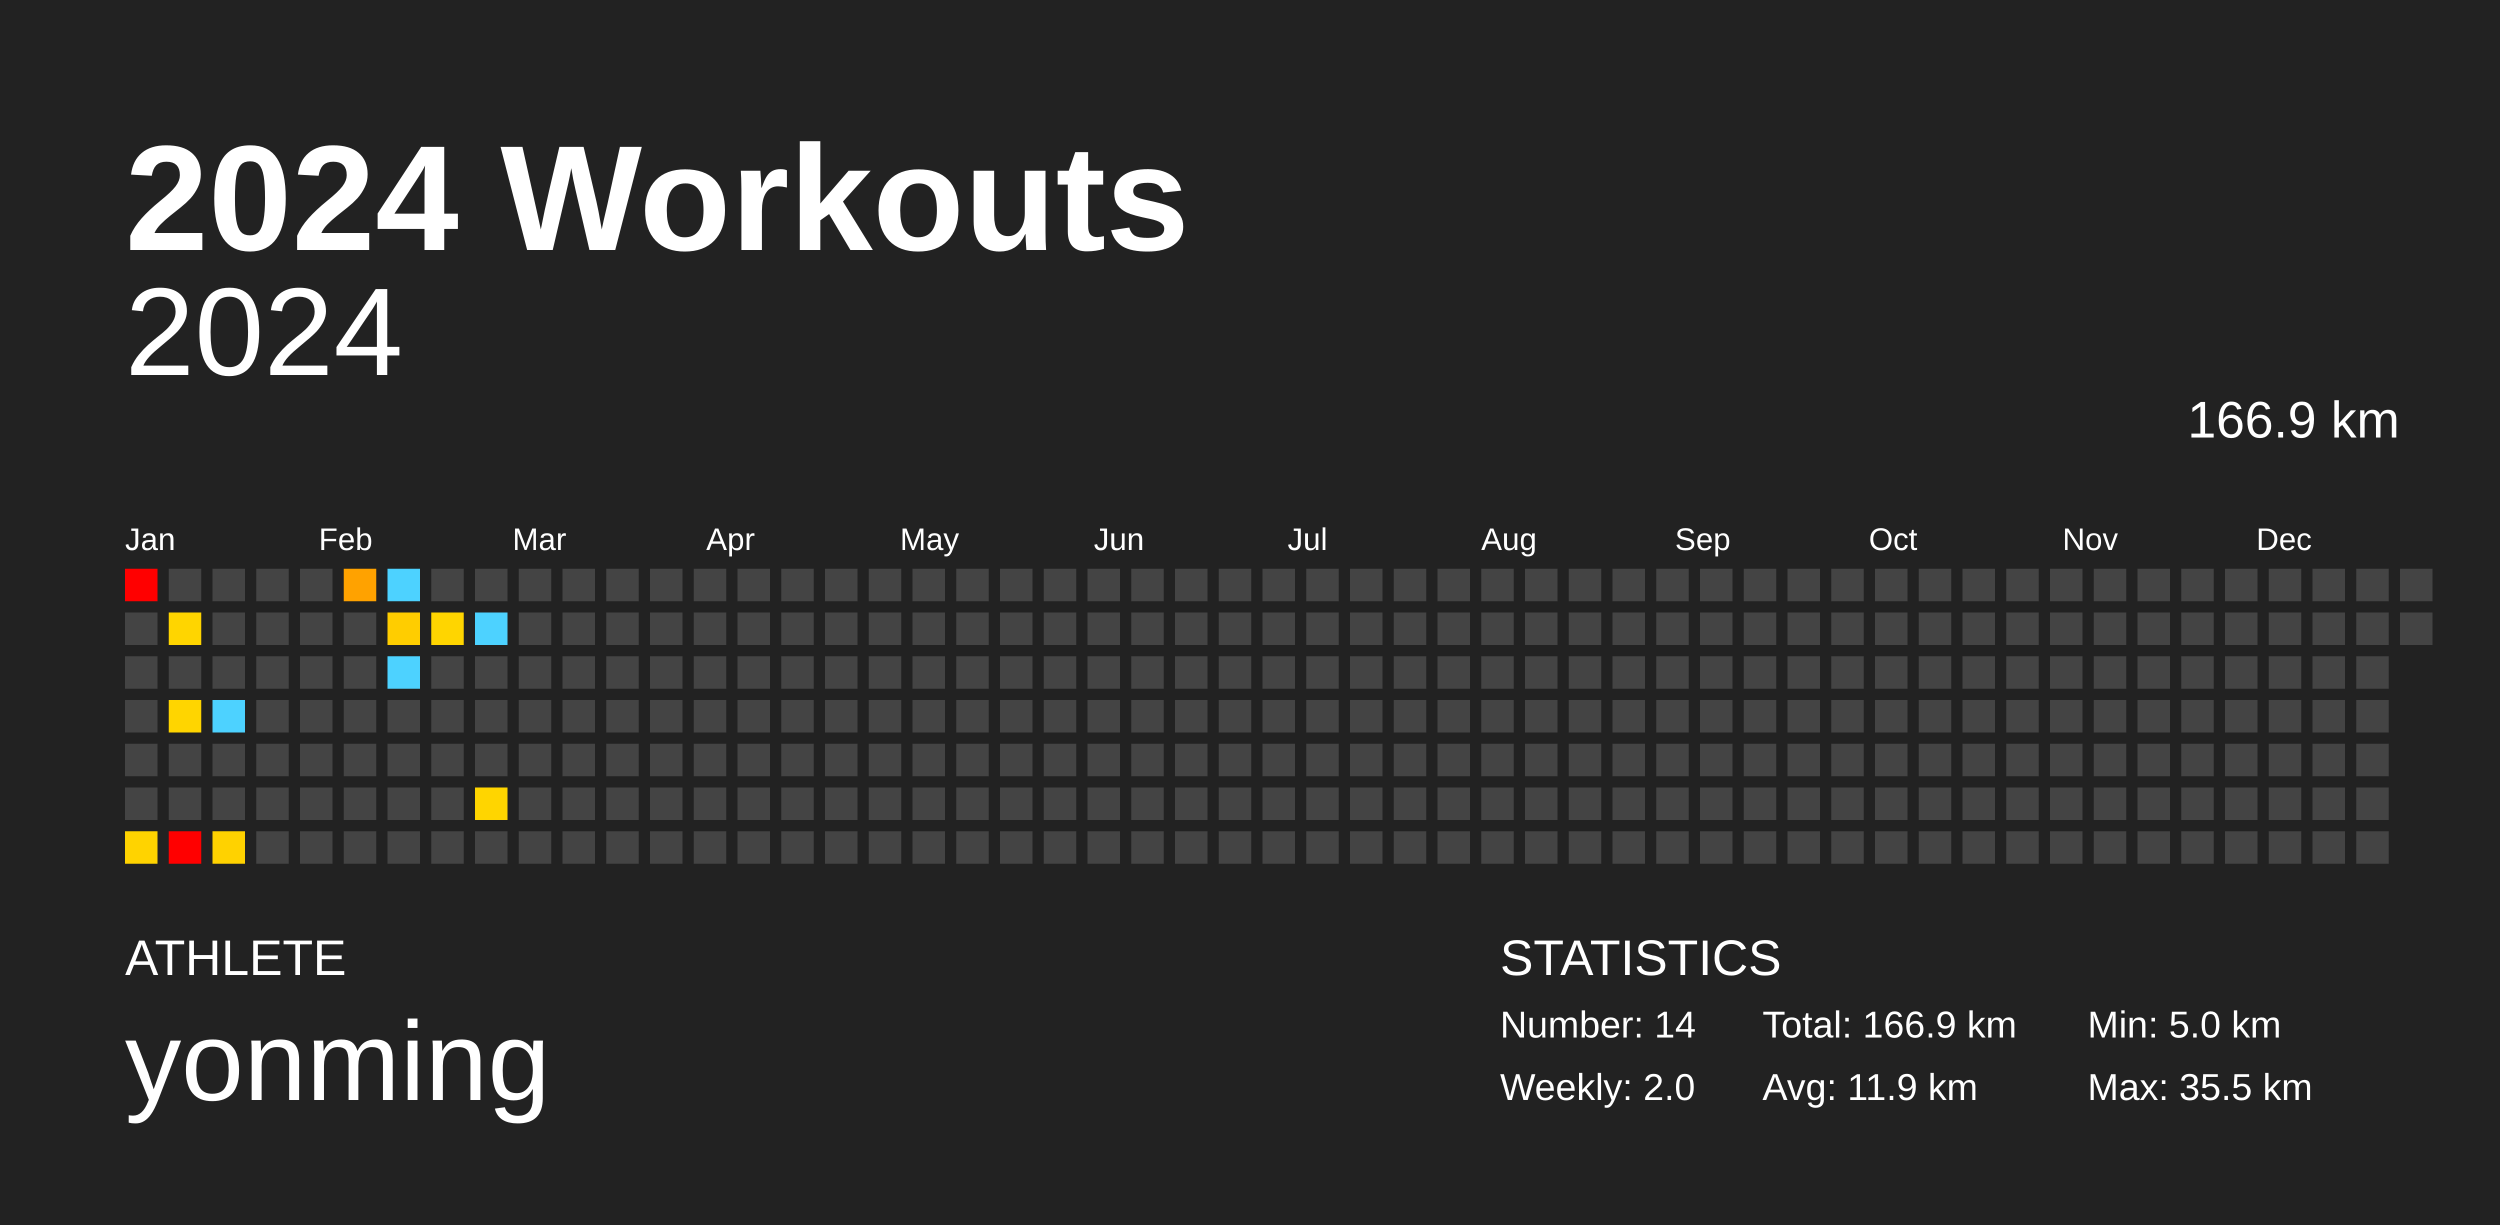
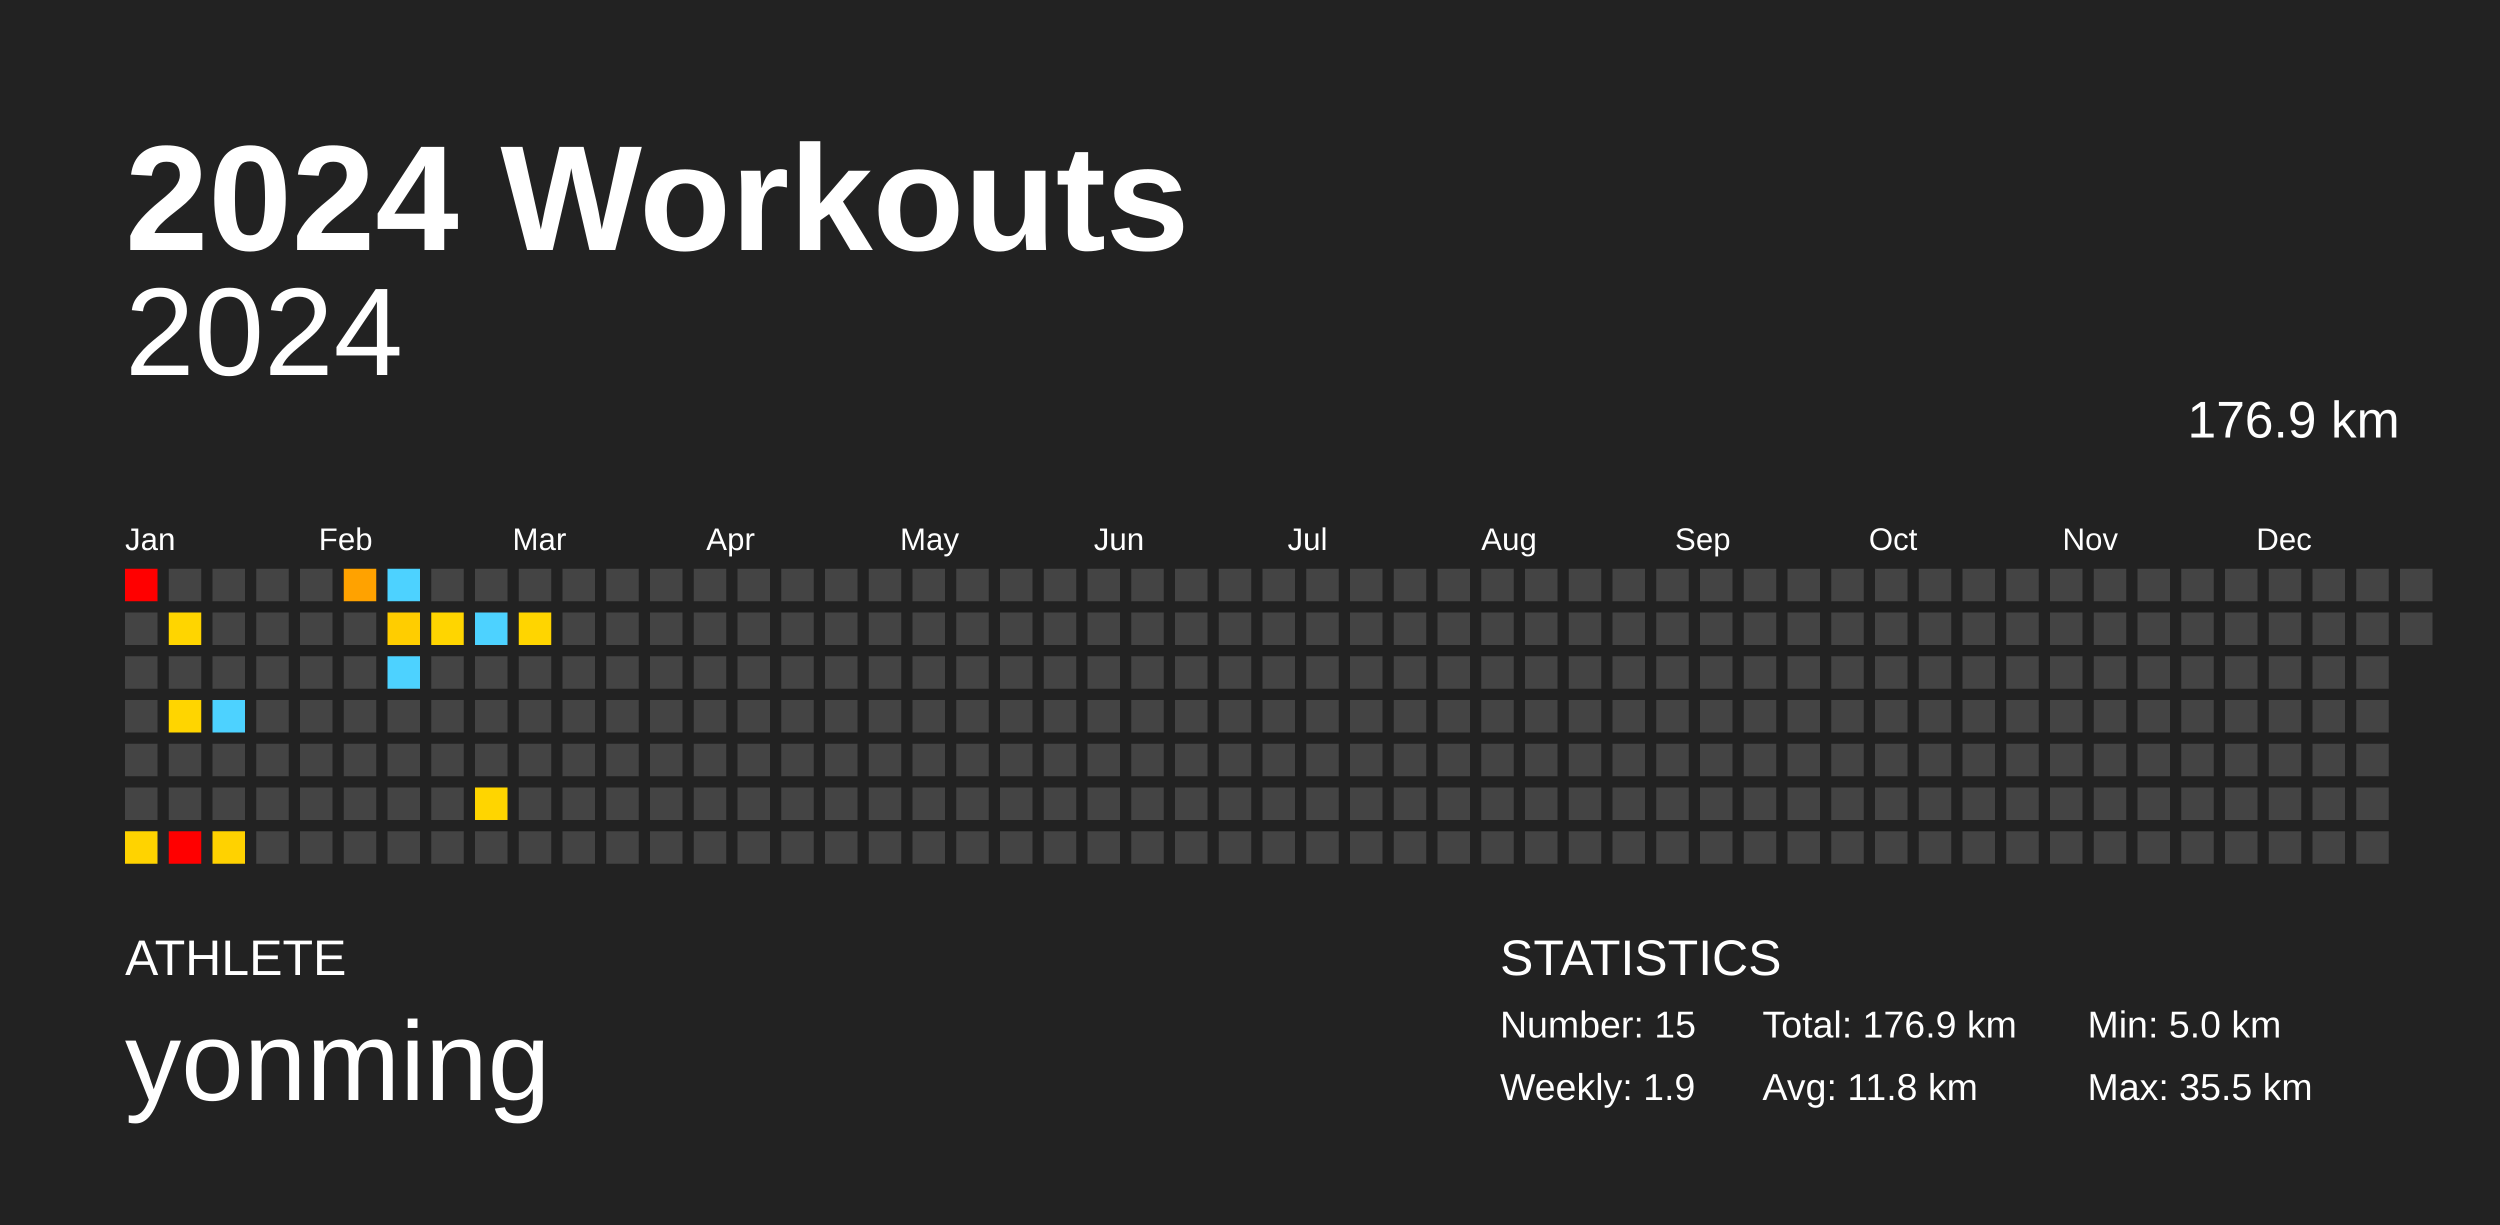
<svg xmlns="http://www.w3.org/2000/svg" baseProfile="full" height="98mm" version="1.1" viewBox="0,0,200,98" width="200mm">
  <defs />
  <rect fill="#222222" height="98" width="200" x="0" y="0" />
  <text fill="#FFFFFF" style="font-size:12px; font-family:Arial; font-weight:bold;" x="10" y="20">2024 Workouts</text>
  <text fill="#FFFFFF" style="font-size:4px; font-family:Arial" x="10" y="78">ATHLETE</text>
  <text fill="#FFFFFF" style="font-size:9px; font-family:Arial" x="10" y="88">yonming</text>
  <text fill="#FFFFFF" style="font-size:4px; font-family:Arial" x="120" y="78">STATISTICS</text>
-   <text fill="#FFFFFF" style="font-size:3px; font-family:Arial" x="120" y="83">Number: 14</text>
-   <text fill="#FFFFFF" style="font-size:3px; font-family:Arial" x="120" y="88">Weekly: 2.0</text>
-   <text fill="#FFFFFF" style="font-size:3px; font-family:Arial" x="141" y="83">Total: 166.9 km</text>
-   <text fill="#FFFFFF" style="font-size:3px; font-family:Arial" x="141" y="88">Avg: 11.9 km</text>
+   <text fill="#FFFFFF" style="font-size:3px; font-family:Arial" x="120" y="83">Number: 15</text>
+   <text fill="#FFFFFF" style="font-size:3px; font-family:Arial" x="120" y="88">Weekly: 1.9</text>
+   <text fill="#FFFFFF" style="font-size:3px; font-family:Arial" x="141" y="83">Total: 176.9 km</text>
+   <text fill="#FFFFFF" style="font-size:3px; font-family:Arial" x="141" y="88">Avg: 11.8 km</text>
  <text fill="#FFFFFF" style="font-size:3px; font-family:Arial" x="167" y="83">Min: 5.0 km</text>
  <text fill="#FFFFFF" style="font-size:3px; font-family:Arial" x="167" y="88">Max: 35.5 km</text>
  <text alignment-baseline="hanging" fill="#FFFFFF" style="font-size:10.0px; font-family:Arial;" x="10" y="30">2024</text>
-   <text alignment-baseline="hanging" fill="#FFFFFF" style="font-size:4.125px; font-family:Arial;" x="175" y="35">166.9 km</text>
+   <text alignment-baseline="hanging" fill="#FFFFFF" style="font-size:4.125px; font-family:Arial;" x="175" y="35">176.9 km</text>
  <text fill="#FFFFFF" style="font-size:2.5px; font-family:Arial" x="10.0" y="44">Jan</text>
  <text fill="#FFFFFF" style="font-size:2.5px; font-family:Arial" x="25.5" y="44">Feb</text>
  <text fill="#FFFFFF" style="font-size:2.5px; font-family:Arial" x="41.0" y="44">Mar</text>
  <text fill="#FFFFFF" style="font-size:2.5px; font-family:Arial" x="56.5" y="44">Apr</text>
  <text fill="#FFFFFF" style="font-size:2.5px; font-family:Arial" x="72.0" y="44">May</text>
  <text fill="#FFFFFF" style="font-size:2.5px; font-family:Arial" x="87.5" y="44">Jun</text>
  <text fill="#FFFFFF" style="font-size:2.5px; font-family:Arial" x="103.0" y="44">Jul</text>
  <text fill="#FFFFFF" style="font-size:2.5px; font-family:Arial" x="118.5" y="44">Aug</text>
  <text fill="#FFFFFF" style="font-size:2.5px; font-family:Arial" x="134.0" y="44">Sep</text>
  <text fill="#FFFFFF" style="font-size:2.5px; font-family:Arial" x="149.5" y="44">Oct</text>
  <text fill="#FFFFFF" style="font-size:2.5px; font-family:Arial" x="165.0" y="44">Nov</text>
  <text fill="#FFFFFF" style="font-size:2.5px; font-family:Arial" x="180.5" y="44">Dec</text>
  <rect fill="red" height="2.6" width="2.6" x="10.0" y="45.5" />
  <rect fill="#444444" height="2.6" width="2.6" x="10.0" y="49.0" />
  <rect fill="#444444" height="2.6" width="2.6" x="10.0" y="52.5" />
  <rect fill="#444444" height="2.6" width="2.6" x="10.0" y="56.0" />
  <rect fill="#444444" height="2.6" width="2.6" x="10.0" y="59.5" />
  <rect fill="#444444" height="2.6" width="2.6" x="10.0" y="63.0" />
  <rect fill="#ffd300" height="2.6" width="2.6" x="10.0" y="66.5" />
  <rect fill="#444444" height="2.6" width="2.6" x="13.5" y="45.5" />
  <rect fill="#ffd500" height="2.6" width="2.6" x="13.5" y="49.0" />
  <rect fill="#444444" height="2.6" width="2.6" x="13.5" y="52.5" />
  <rect fill="#ffd500" height="2.6" width="2.6" x="13.5" y="56.0" />
  <rect fill="#444444" height="2.6" width="2.6" x="13.5" y="59.5" />
  <rect fill="#444444" height="2.6" width="2.6" x="13.5" y="63.0" />
  <rect fill="red" height="2.6" width="2.6" x="13.5" y="66.5" />
  <rect fill="#444444" height="2.6" width="2.6" x="17.0" y="45.5" />
  <rect fill="#444444" height="2.6" width="2.6" x="17.0" y="49.0" />
  <rect fill="#444444" height="2.6" width="2.6" x="17.0" y="52.5" />
  <rect fill="#4dd2ff" height="2.6" width="2.6" x="17.0" y="56.0" />
  <rect fill="#444444" height="2.6" width="2.6" x="17.0" y="59.5" />
  <rect fill="#444444" height="2.6" width="2.6" x="17.0" y="63.0" />
  <rect fill="#ffd200" height="2.6" width="2.6" x="17.0" y="66.5" />
  <rect fill="#444444" height="2.6" width="2.6" x="20.5" y="45.5" />
  <rect fill="#444444" height="2.6" width="2.6" x="20.5" y="49.0" />
  <rect fill="#444444" height="2.6" width="2.6" x="20.5" y="52.5" />
  <rect fill="#444444" height="2.6" width="2.6" x="20.5" y="56.0" />
  <rect fill="#444444" height="2.6" width="2.6" x="20.5" y="59.5" />
  <rect fill="#444444" height="2.6" width="2.6" x="20.5" y="63.0" />
  <rect fill="#444444" height="2.6" width="2.6" x="20.5" y="66.5" />
  <rect fill="#444444" height="2.6" width="2.6" x="24.0" y="45.5" />
  <rect fill="#444444" height="2.6" width="2.6" x="24.0" y="49.0" />
  <rect fill="#444444" height="2.6" width="2.6" x="24.0" y="52.5" />
  <rect fill="#444444" height="2.6" width="2.6" x="24.0" y="56.0" />
  <rect fill="#444444" height="2.6" width="2.6" x="24.0" y="59.5" />
  <rect fill="#444444" height="2.6" width="2.6" x="24.0" y="63.0" />
  <rect fill="#444444" height="2.6" width="2.6" x="24.0" y="66.5" />
  <rect fill="#ffa200" height="2.6" width="2.6" x="27.5" y="45.5" />
  <rect fill="#444444" height="2.6" width="2.6" x="27.5" y="49.0" />
  <rect fill="#444444" height="2.6" width="2.6" x="27.5" y="52.5" />
  <rect fill="#444444" height="2.6" width="2.6" x="27.5" y="56.0" />
  <rect fill="#444444" height="2.6" width="2.6" x="27.5" y="59.5" />
  <rect fill="#444444" height="2.6" width="2.6" x="27.5" y="63.0" />
  <rect fill="#444444" height="2.6" width="2.6" x="27.5" y="66.5" />
  <rect fill="#4dd2ff" height="2.6" width="2.6" x="31.0" y="45.5" />
  <rect fill="#ffcd00" height="2.6" width="2.6" x="31.0" y="49.0" />
  <rect fill="#4dd2ff" height="2.6" width="2.6" x="31.0" y="52.5" />
  <rect fill="#444444" height="2.6" width="2.6" x="31.0" y="56.0" />
  <rect fill="#444444" height="2.6" width="2.6" x="31.0" y="59.5" />
  <rect fill="#444444" height="2.6" width="2.6" x="31.0" y="63.0" />
  <rect fill="#444444" height="2.6" width="2.6" x="31.0" y="66.5" />
  <rect fill="#444444" height="2.6" width="2.6" x="34.5" y="45.5" />
  <rect fill="#ffd500" height="2.6" width="2.6" x="34.5" y="49.0" />
  <rect fill="#444444" height="2.6" width="2.6" x="34.5" y="52.5" />
  <rect fill="#444444" height="2.6" width="2.6" x="34.5" y="56.0" />
  <rect fill="#444444" height="2.6" width="2.6" x="34.5" y="59.5" />
  <rect fill="#444444" height="2.6" width="2.6" x="34.5" y="63.0" />
  <rect fill="#444444" height="2.6" width="2.6" x="34.5" y="66.5" />
  <rect fill="#444444" height="2.6" width="2.6" x="38.0" y="45.5" />
  <rect fill="#4dd2ff" height="2.6" width="2.6" x="38.0" y="49.0" />
  <rect fill="#444444" height="2.6" width="2.6" x="38.0" y="52.5" />
  <rect fill="#444444" height="2.6" width="2.6" x="38.0" y="56.0" />
  <rect fill="#444444" height="2.6" width="2.6" x="38.0" y="59.5" />
  <rect fill="#ffd500" height="2.6" width="2.6" x="38.0" y="63.0" />
  <rect fill="#444444" height="2.6" width="2.6" x="38.0" y="66.5" />
  <rect fill="#444444" height="2.6" width="2.6" x="41.5" y="45.5" />
-   <rect fill="#444444" height="2.6" width="2.6" x="41.5" y="49.0" />
+   <rect fill="#ffd500" height="2.6" width="2.6" x="41.5" y="49.0" />
  <rect fill="#444444" height="2.6" width="2.6" x="41.5" y="52.5" />
  <rect fill="#444444" height="2.6" width="2.6" x="41.5" y="56.0" />
  <rect fill="#444444" height="2.6" width="2.6" x="41.5" y="59.5" />
  <rect fill="#444444" height="2.6" width="2.6" x="41.5" y="63.0" />
  <rect fill="#444444" height="2.6" width="2.6" x="41.5" y="66.5" />
  <rect fill="#444444" height="2.6" width="2.6" x="45.0" y="45.5" />
  <rect fill="#444444" height="2.6" width="2.6" x="45.0" y="49.0" />
  <rect fill="#444444" height="2.6" width="2.6" x="45.0" y="52.5" />
  <rect fill="#444444" height="2.6" width="2.6" x="45.0" y="56.0" />
  <rect fill="#444444" height="2.6" width="2.6" x="45.0" y="59.5" />
  <rect fill="#444444" height="2.6" width="2.6" x="45.0" y="63.0" />
  <rect fill="#444444" height="2.6" width="2.6" x="45.0" y="66.5" />
  <rect fill="#444444" height="2.6" width="2.6" x="48.5" y="45.5" />
  <rect fill="#444444" height="2.6" width="2.6" x="48.5" y="49.0" />
  <rect fill="#444444" height="2.6" width="2.6" x="48.5" y="52.5" />
  <rect fill="#444444" height="2.6" width="2.6" x="48.5" y="56.0" />
  <rect fill="#444444" height="2.6" width="2.6" x="48.5" y="59.5" />
  <rect fill="#444444" height="2.6" width="2.6" x="48.5" y="63.0" />
  <rect fill="#444444" height="2.6" width="2.6" x="48.5" y="66.5" />
  <rect fill="#444444" height="2.6" width="2.6" x="52.0" y="45.5" />
  <rect fill="#444444" height="2.6" width="2.6" x="52.0" y="49.0" />
  <rect fill="#444444" height="2.6" width="2.6" x="52.0" y="52.5" />
  <rect fill="#444444" height="2.6" width="2.6" x="52.0" y="56.0" />
  <rect fill="#444444" height="2.6" width="2.6" x="52.0" y="59.5" />
  <rect fill="#444444" height="2.6" width="2.6" x="52.0" y="63.0" />
  <rect fill="#444444" height="2.6" width="2.6" x="52.0" y="66.5" />
  <rect fill="#444444" height="2.6" width="2.6" x="55.5" y="45.5" />
  <rect fill="#444444" height="2.6" width="2.6" x="55.5" y="49.0" />
  <rect fill="#444444" height="2.6" width="2.6" x="55.5" y="52.5" />
  <rect fill="#444444" height="2.6" width="2.6" x="55.5" y="56.0" />
  <rect fill="#444444" height="2.6" width="2.6" x="55.5" y="59.5" />
  <rect fill="#444444" height="2.6" width="2.6" x="55.5" y="63.0" />
  <rect fill="#444444" height="2.6" width="2.6" x="55.5" y="66.5" />
  <rect fill="#444444" height="2.6" width="2.6" x="59.0" y="45.5" />
  <rect fill="#444444" height="2.6" width="2.6" x="59.0" y="49.0" />
  <rect fill="#444444" height="2.6" width="2.6" x="59.0" y="52.5" />
  <rect fill="#444444" height="2.6" width="2.6" x="59.0" y="56.0" />
  <rect fill="#444444" height="2.6" width="2.6" x="59.0" y="59.5" />
  <rect fill="#444444" height="2.6" width="2.6" x="59.0" y="63.0" />
  <rect fill="#444444" height="2.6" width="2.6" x="59.0" y="66.5" />
  <rect fill="#444444" height="2.6" width="2.6" x="62.5" y="45.5" />
  <rect fill="#444444" height="2.6" width="2.6" x="62.5" y="49.0" />
  <rect fill="#444444" height="2.6" width="2.6" x="62.5" y="52.5" />
  <rect fill="#444444" height="2.6" width="2.6" x="62.5" y="56.0" />
  <rect fill="#444444" height="2.6" width="2.6" x="62.5" y="59.5" />
  <rect fill="#444444" height="2.6" width="2.6" x="62.5" y="63.0" />
  <rect fill="#444444" height="2.6" width="2.6" x="62.5" y="66.5" />
  <rect fill="#444444" height="2.6" width="2.6" x="66.0" y="45.5" />
  <rect fill="#444444" height="2.6" width="2.6" x="66.0" y="49.0" />
  <rect fill="#444444" height="2.6" width="2.6" x="66.0" y="52.5" />
  <rect fill="#444444" height="2.6" width="2.6" x="66.0" y="56.0" />
  <rect fill="#444444" height="2.6" width="2.6" x="66.0" y="59.5" />
  <rect fill="#444444" height="2.6" width="2.6" x="66.0" y="63.0" />
  <rect fill="#444444" height="2.6" width="2.6" x="66.0" y="66.5" />
  <rect fill="#444444" height="2.6" width="2.6" x="69.5" y="45.5" />
  <rect fill="#444444" height="2.6" width="2.6" x="69.5" y="49.0" />
  <rect fill="#444444" height="2.6" width="2.6" x="69.5" y="52.5" />
  <rect fill="#444444" height="2.6" width="2.6" x="69.5" y="56.0" />
  <rect fill="#444444" height="2.6" width="2.6" x="69.5" y="59.5" />
  <rect fill="#444444" height="2.6" width="2.6" x="69.5" y="63.0" />
  <rect fill="#444444" height="2.6" width="2.6" x="69.5" y="66.5" />
  <rect fill="#444444" height="2.6" width="2.6" x="73.0" y="45.5" />
  <rect fill="#444444" height="2.6" width="2.6" x="73.0" y="49.0" />
  <rect fill="#444444" height="2.6" width="2.6" x="73.0" y="52.5" />
  <rect fill="#444444" height="2.6" width="2.6" x="73.0" y="56.0" />
  <rect fill="#444444" height="2.6" width="2.6" x="73.0" y="59.5" />
  <rect fill="#444444" height="2.6" width="2.6" x="73.0" y="63.0" />
  <rect fill="#444444" height="2.6" width="2.6" x="73.0" y="66.5" />
  <rect fill="#444444" height="2.6" width="2.6" x="76.5" y="45.5" />
  <rect fill="#444444" height="2.6" width="2.6" x="76.5" y="49.0" />
  <rect fill="#444444" height="2.6" width="2.6" x="76.5" y="52.5" />
  <rect fill="#444444" height="2.6" width="2.6" x="76.5" y="56.0" />
  <rect fill="#444444" height="2.6" width="2.6" x="76.5" y="59.5" />
  <rect fill="#444444" height="2.6" width="2.6" x="76.5" y="63.0" />
  <rect fill="#444444" height="2.6" width="2.6" x="76.5" y="66.5" />
  <rect fill="#444444" height="2.6" width="2.6" x="80.0" y="45.5" />
  <rect fill="#444444" height="2.6" width="2.6" x="80.0" y="49.0" />
  <rect fill="#444444" height="2.6" width="2.6" x="80.0" y="52.5" />
  <rect fill="#444444" height="2.6" width="2.6" x="80.0" y="56.0" />
  <rect fill="#444444" height="2.6" width="2.6" x="80.0" y="59.5" />
  <rect fill="#444444" height="2.6" width="2.6" x="80.0" y="63.0" />
  <rect fill="#444444" height="2.6" width="2.6" x="80.0" y="66.5" />
  <rect fill="#444444" height="2.6" width="2.6" x="83.5" y="45.5" />
  <rect fill="#444444" height="2.6" width="2.6" x="83.5" y="49.0" />
  <rect fill="#444444" height="2.6" width="2.6" x="83.5" y="52.5" />
  <rect fill="#444444" height="2.6" width="2.6" x="83.5" y="56.0" />
  <rect fill="#444444" height="2.6" width="2.6" x="83.5" y="59.5" />
  <rect fill="#444444" height="2.6" width="2.6" x="83.5" y="63.0" />
  <rect fill="#444444" height="2.6" width="2.6" x="83.5" y="66.5" />
  <rect fill="#444444" height="2.6" width="2.6" x="87.0" y="45.5" />
  <rect fill="#444444" height="2.6" width="2.6" x="87.0" y="49.0" />
  <rect fill="#444444" height="2.6" width="2.6" x="87.0" y="52.5" />
  <rect fill="#444444" height="2.6" width="2.6" x="87.0" y="56.0" />
  <rect fill="#444444" height="2.6" width="2.6" x="87.0" y="59.5" />
  <rect fill="#444444" height="2.6" width="2.6" x="87.0" y="63.0" />
  <rect fill="#444444" height="2.6" width="2.6" x="87.0" y="66.5" />
  <rect fill="#444444" height="2.6" width="2.6" x="90.5" y="45.5" />
  <rect fill="#444444" height="2.6" width="2.6" x="90.5" y="49.0" />
  <rect fill="#444444" height="2.6" width="2.6" x="90.5" y="52.5" />
  <rect fill="#444444" height="2.6" width="2.6" x="90.5" y="56.0" />
  <rect fill="#444444" height="2.6" width="2.6" x="90.5" y="59.5" />
  <rect fill="#444444" height="2.6" width="2.6" x="90.5" y="63.0" />
  <rect fill="#444444" height="2.6" width="2.6" x="90.5" y="66.5" />
  <rect fill="#444444" height="2.6" width="2.6" x="94.0" y="45.5" />
  <rect fill="#444444" height="2.6" width="2.6" x="94.0" y="49.0" />
  <rect fill="#444444" height="2.6" width="2.6" x="94.0" y="52.5" />
  <rect fill="#444444" height="2.6" width="2.6" x="94.0" y="56.0" />
  <rect fill="#444444" height="2.6" width="2.6" x="94.0" y="59.5" />
  <rect fill="#444444" height="2.6" width="2.6" x="94.0" y="63.0" />
  <rect fill="#444444" height="2.6" width="2.6" x="94.0" y="66.5" />
  <rect fill="#444444" height="2.6" width="2.6" x="97.5" y="45.5" />
  <rect fill="#444444" height="2.6" width="2.6" x="97.5" y="49.0" />
  <rect fill="#444444" height="2.6" width="2.6" x="97.5" y="52.5" />
  <rect fill="#444444" height="2.6" width="2.6" x="97.5" y="56.0" />
  <rect fill="#444444" height="2.6" width="2.6" x="97.5" y="59.5" />
  <rect fill="#444444" height="2.6" width="2.6" x="97.5" y="63.0" />
  <rect fill="#444444" height="2.6" width="2.6" x="97.5" y="66.5" />
  <rect fill="#444444" height="2.6" width="2.6" x="101.0" y="45.5" />
  <rect fill="#444444" height="2.6" width="2.6" x="101.0" y="49.0" />
  <rect fill="#444444" height="2.6" width="2.6" x="101.0" y="52.5" />
  <rect fill="#444444" height="2.6" width="2.6" x="101.0" y="56.0" />
  <rect fill="#444444" height="2.6" width="2.6" x="101.0" y="59.5" />
  <rect fill="#444444" height="2.6" width="2.6" x="101.0" y="63.0" />
  <rect fill="#444444" height="2.6" width="2.6" x="101.0" y="66.5" />
  <rect fill="#444444" height="2.6" width="2.6" x="104.5" y="45.5" />
  <rect fill="#444444" height="2.6" width="2.6" x="104.5" y="49.0" />
  <rect fill="#444444" height="2.6" width="2.6" x="104.5" y="52.5" />
  <rect fill="#444444" height="2.6" width="2.6" x="104.5" y="56.0" />
  <rect fill="#444444" height="2.6" width="2.6" x="104.5" y="59.5" />
  <rect fill="#444444" height="2.6" width="2.6" x="104.5" y="63.0" />
  <rect fill="#444444" height="2.6" width="2.6" x="104.5" y="66.5" />
  <rect fill="#444444" height="2.6" width="2.6" x="108.0" y="45.5" />
  <rect fill="#444444" height="2.6" width="2.6" x="108.0" y="49.0" />
  <rect fill="#444444" height="2.6" width="2.6" x="108.0" y="52.5" />
  <rect fill="#444444" height="2.6" width="2.6" x="108.0" y="56.0" />
  <rect fill="#444444" height="2.6" width="2.6" x="108.0" y="59.5" />
  <rect fill="#444444" height="2.6" width="2.6" x="108.0" y="63.0" />
  <rect fill="#444444" height="2.6" width="2.6" x="108.0" y="66.5" />
  <rect fill="#444444" height="2.6" width="2.6" x="111.5" y="45.5" />
  <rect fill="#444444" height="2.6" width="2.6" x="111.5" y="49.0" />
  <rect fill="#444444" height="2.6" width="2.6" x="111.5" y="52.5" />
  <rect fill="#444444" height="2.6" width="2.6" x="111.5" y="56.0" />
  <rect fill="#444444" height="2.6" width="2.6" x="111.5" y="59.5" />
  <rect fill="#444444" height="2.6" width="2.6" x="111.5" y="63.0" />
  <rect fill="#444444" height="2.6" width="2.6" x="111.5" y="66.5" />
  <rect fill="#444444" height="2.6" width="2.6" x="115.0" y="45.5" />
  <rect fill="#444444" height="2.6" width="2.6" x="115.0" y="49.0" />
  <rect fill="#444444" height="2.6" width="2.6" x="115.0" y="52.5" />
  <rect fill="#444444" height="2.6" width="2.6" x="115.0" y="56.0" />
  <rect fill="#444444" height="2.6" width="2.6" x="115.0" y="59.5" />
  <rect fill="#444444" height="2.6" width="2.6" x="115.0" y="63.0" />
  <rect fill="#444444" height="2.6" width="2.6" x="115.0" y="66.5" />
  <rect fill="#444444" height="2.6" width="2.6" x="118.5" y="45.5" />
  <rect fill="#444444" height="2.6" width="2.6" x="118.5" y="49.0" />
  <rect fill="#444444" height="2.6" width="2.6" x="118.5" y="52.5" />
  <rect fill="#444444" height="2.6" width="2.6" x="118.5" y="56.0" />
  <rect fill="#444444" height="2.6" width="2.6" x="118.5" y="59.5" />
  <rect fill="#444444" height="2.6" width="2.6" x="118.5" y="63.0" />
  <rect fill="#444444" height="2.6" width="2.6" x="118.5" y="66.5" />
  <rect fill="#444444" height="2.6" width="2.6" x="122.0" y="45.5" />
  <rect fill="#444444" height="2.6" width="2.6" x="122.0" y="49.0" />
  <rect fill="#444444" height="2.6" width="2.6" x="122.0" y="52.5" />
  <rect fill="#444444" height="2.6" width="2.6" x="122.0" y="56.0" />
  <rect fill="#444444" height="2.6" width="2.6" x="122.0" y="59.5" />
  <rect fill="#444444" height="2.6" width="2.6" x="122.0" y="63.0" />
  <rect fill="#444444" height="2.6" width="2.6" x="122.0" y="66.5" />
  <rect fill="#444444" height="2.6" width="2.6" x="125.5" y="45.5" />
  <rect fill="#444444" height="2.6" width="2.6" x="125.5" y="49.0" />
  <rect fill="#444444" height="2.6" width="2.6" x="125.5" y="52.5" />
  <rect fill="#444444" height="2.6" width="2.6" x="125.5" y="56.0" />
  <rect fill="#444444" height="2.6" width="2.6" x="125.5" y="59.5" />
  <rect fill="#444444" height="2.6" width="2.6" x="125.5" y="63.0" />
  <rect fill="#444444" height="2.6" width="2.6" x="125.5" y="66.5" />
  <rect fill="#444444" height="2.6" width="2.6" x="129.0" y="45.5" />
  <rect fill="#444444" height="2.6" width="2.6" x="129.0" y="49.0" />
  <rect fill="#444444" height="2.6" width="2.6" x="129.0" y="52.5" />
  <rect fill="#444444" height="2.6" width="2.6" x="129.0" y="56.0" />
  <rect fill="#444444" height="2.6" width="2.6" x="129.0" y="59.5" />
  <rect fill="#444444" height="2.6" width="2.6" x="129.0" y="63.0" />
  <rect fill="#444444" height="2.6" width="2.6" x="129.0" y="66.5" />
  <rect fill="#444444" height="2.6" width="2.6" x="132.5" y="45.5" />
  <rect fill="#444444" height="2.6" width="2.6" x="132.5" y="49.0" />
  <rect fill="#444444" height="2.6" width="2.6" x="132.5" y="52.5" />
  <rect fill="#444444" height="2.6" width="2.6" x="132.5" y="56.0" />
  <rect fill="#444444" height="2.6" width="2.6" x="132.5" y="59.5" />
  <rect fill="#444444" height="2.6" width="2.6" x="132.5" y="63.0" />
  <rect fill="#444444" height="2.6" width="2.6" x="132.5" y="66.5" />
  <rect fill="#444444" height="2.6" width="2.6" x="136.0" y="45.5" />
  <rect fill="#444444" height="2.6" width="2.6" x="136.0" y="49.0" />
  <rect fill="#444444" height="2.6" width="2.6" x="136.0" y="52.5" />
  <rect fill="#444444" height="2.6" width="2.6" x="136.0" y="56.0" />
  <rect fill="#444444" height="2.6" width="2.6" x="136.0" y="59.5" />
  <rect fill="#444444" height="2.6" width="2.6" x="136.0" y="63.0" />
  <rect fill="#444444" height="2.6" width="2.6" x="136.0" y="66.5" />
  <rect fill="#444444" height="2.6" width="2.6" x="139.5" y="45.5" />
  <rect fill="#444444" height="2.6" width="2.6" x="139.5" y="49.0" />
  <rect fill="#444444" height="2.6" width="2.6" x="139.5" y="52.5" />
  <rect fill="#444444" height="2.6" width="2.6" x="139.5" y="56.0" />
  <rect fill="#444444" height="2.6" width="2.6" x="139.5" y="59.5" />
  <rect fill="#444444" height="2.6" width="2.6" x="139.5" y="63.0" />
  <rect fill="#444444" height="2.6" width="2.6" x="139.5" y="66.5" />
  <rect fill="#444444" height="2.6" width="2.6" x="143.0" y="45.5" />
  <rect fill="#444444" height="2.6" width="2.6" x="143.0" y="49.0" />
  <rect fill="#444444" height="2.6" width="2.6" x="143.0" y="52.5" />
  <rect fill="#444444" height="2.6" width="2.6" x="143.0" y="56.0" />
  <rect fill="#444444" height="2.6" width="2.6" x="143.0" y="59.5" />
  <rect fill="#444444" height="2.6" width="2.6" x="143.0" y="63.0" />
  <rect fill="#444444" height="2.6" width="2.6" x="143.0" y="66.5" />
  <rect fill="#444444" height="2.6" width="2.6" x="146.5" y="45.5" />
  <rect fill="#444444" height="2.6" width="2.6" x="146.5" y="49.0" />
  <rect fill="#444444" height="2.6" width="2.6" x="146.5" y="52.5" />
  <rect fill="#444444" height="2.6" width="2.6" x="146.5" y="56.0" />
  <rect fill="#444444" height="2.6" width="2.6" x="146.5" y="59.5" />
  <rect fill="#444444" height="2.6" width="2.6" x="146.5" y="63.0" />
  <rect fill="#444444" height="2.6" width="2.6" x="146.5" y="66.5" />
  <rect fill="#444444" height="2.6" width="2.6" x="150.0" y="45.5" />
  <rect fill="#444444" height="2.6" width="2.6" x="150.0" y="49.0" />
  <rect fill="#444444" height="2.6" width="2.6" x="150.0" y="52.5" />
  <rect fill="#444444" height="2.6" width="2.6" x="150.0" y="56.0" />
  <rect fill="#444444" height="2.6" width="2.6" x="150.0" y="59.5" />
  <rect fill="#444444" height="2.6" width="2.6" x="150.0" y="63.0" />
  <rect fill="#444444" height="2.6" width="2.6" x="150.0" y="66.5" />
  <rect fill="#444444" height="2.6" width="2.6" x="153.5" y="45.5" />
  <rect fill="#444444" height="2.6" width="2.6" x="153.5" y="49.0" />
  <rect fill="#444444" height="2.6" width="2.6" x="153.5" y="52.5" />
  <rect fill="#444444" height="2.6" width="2.6" x="153.5" y="56.0" />
  <rect fill="#444444" height="2.6" width="2.6" x="153.5" y="59.5" />
  <rect fill="#444444" height="2.6" width="2.6" x="153.5" y="63.0" />
  <rect fill="#444444" height="2.6" width="2.6" x="153.5" y="66.5" />
  <rect fill="#444444" height="2.6" width="2.6" x="157.0" y="45.5" />
  <rect fill="#444444" height="2.6" width="2.6" x="157.0" y="49.0" />
  <rect fill="#444444" height="2.6" width="2.6" x="157.0" y="52.5" />
  <rect fill="#444444" height="2.6" width="2.6" x="157.0" y="56.0" />
  <rect fill="#444444" height="2.6" width="2.6" x="157.0" y="59.5" />
  <rect fill="#444444" height="2.6" width="2.6" x="157.0" y="63.0" />
  <rect fill="#444444" height="2.6" width="2.6" x="157.0" y="66.5" />
  <rect fill="#444444" height="2.6" width="2.6" x="160.5" y="45.5" />
  <rect fill="#444444" height="2.6" width="2.6" x="160.5" y="49.0" />
  <rect fill="#444444" height="2.6" width="2.6" x="160.5" y="52.5" />
  <rect fill="#444444" height="2.6" width="2.6" x="160.5" y="56.0" />
  <rect fill="#444444" height="2.6" width="2.6" x="160.5" y="59.5" />
  <rect fill="#444444" height="2.6" width="2.6" x="160.5" y="63.0" />
  <rect fill="#444444" height="2.6" width="2.6" x="160.5" y="66.5" />
  <rect fill="#444444" height="2.6" width="2.6" x="164.0" y="45.5" />
  <rect fill="#444444" height="2.6" width="2.6" x="164.0" y="49.0" />
  <rect fill="#444444" height="2.6" width="2.6" x="164.0" y="52.5" />
  <rect fill="#444444" height="2.6" width="2.6" x="164.0" y="56.0" />
  <rect fill="#444444" height="2.6" width="2.6" x="164.0" y="59.5" />
  <rect fill="#444444" height="2.6" width="2.6" x="164.0" y="63.0" />
  <rect fill="#444444" height="2.6" width="2.6" x="164.0" y="66.5" />
  <rect fill="#444444" height="2.6" width="2.6" x="167.5" y="45.5" />
  <rect fill="#444444" height="2.6" width="2.6" x="167.5" y="49.0" />
  <rect fill="#444444" height="2.6" width="2.6" x="167.5" y="52.5" />
  <rect fill="#444444" height="2.6" width="2.6" x="167.5" y="56.0" />
  <rect fill="#444444" height="2.6" width="2.6" x="167.5" y="59.5" />
  <rect fill="#444444" height="2.6" width="2.6" x="167.5" y="63.0" />
  <rect fill="#444444" height="2.6" width="2.6" x="167.5" y="66.5" />
  <rect fill="#444444" height="2.6" width="2.6" x="171.0" y="45.5" />
  <rect fill="#444444" height="2.6" width="2.6" x="171.0" y="49.0" />
  <rect fill="#444444" height="2.6" width="2.6" x="171.0" y="52.5" />
  <rect fill="#444444" height="2.6" width="2.6" x="171.0" y="56.0" />
  <rect fill="#444444" height="2.6" width="2.6" x="171.0" y="59.5" />
  <rect fill="#444444" height="2.6" width="2.6" x="171.0" y="63.0" />
  <rect fill="#444444" height="2.6" width="2.6" x="171.0" y="66.5" />
  <rect fill="#444444" height="2.6" width="2.6" x="174.5" y="45.5" />
  <rect fill="#444444" height="2.6" width="2.6" x="174.5" y="49.0" />
  <rect fill="#444444" height="2.6" width="2.6" x="174.5" y="52.5" />
  <rect fill="#444444" height="2.6" width="2.6" x="174.5" y="56.0" />
  <rect fill="#444444" height="2.6" width="2.6" x="174.5" y="59.5" />
  <rect fill="#444444" height="2.6" width="2.6" x="174.5" y="63.0" />
  <rect fill="#444444" height="2.6" width="2.6" x="174.5" y="66.5" />
  <rect fill="#444444" height="2.6" width="2.6" x="178.0" y="45.5" />
  <rect fill="#444444" height="2.6" width="2.6" x="178.0" y="49.0" />
  <rect fill="#444444" height="2.6" width="2.6" x="178.0" y="52.5" />
  <rect fill="#444444" height="2.6" width="2.6" x="178.0" y="56.0" />
  <rect fill="#444444" height="2.6" width="2.6" x="178.0" y="59.5" />
  <rect fill="#444444" height="2.6" width="2.6" x="178.0" y="63.0" />
  <rect fill="#444444" height="2.6" width="2.6" x="178.0" y="66.5" />
  <rect fill="#444444" height="2.6" width="2.6" x="181.5" y="45.5" />
  <rect fill="#444444" height="2.6" width="2.6" x="181.5" y="49.0" />
  <rect fill="#444444" height="2.6" width="2.6" x="181.5" y="52.5" />
  <rect fill="#444444" height="2.6" width="2.6" x="181.5" y="56.0" />
  <rect fill="#444444" height="2.6" width="2.6" x="181.5" y="59.5" />
  <rect fill="#444444" height="2.6" width="2.6" x="181.5" y="63.0" />
  <rect fill="#444444" height="2.6" width="2.6" x="181.5" y="66.5" />
  <rect fill="#444444" height="2.6" width="2.6" x="185.0" y="45.5" />
  <rect fill="#444444" height="2.6" width="2.6" x="185.0" y="49.0" />
  <rect fill="#444444" height="2.6" width="2.6" x="185.0" y="52.5" />
  <rect fill="#444444" height="2.6" width="2.6" x="185.0" y="56.0" />
  <rect fill="#444444" height="2.6" width="2.6" x="185.0" y="59.5" />
  <rect fill="#444444" height="2.6" width="2.6" x="185.0" y="63.0" />
  <rect fill="#444444" height="2.6" width="2.6" x="185.0" y="66.5" />
  <rect fill="#444444" height="2.6" width="2.6" x="188.5" y="45.5" />
  <rect fill="#444444" height="2.6" width="2.6" x="188.5" y="49.0" />
  <rect fill="#444444" height="2.6" width="2.6" x="188.5" y="52.5" />
  <rect fill="#444444" height="2.6" width="2.6" x="188.5" y="56.0" />
  <rect fill="#444444" height="2.6" width="2.6" x="188.5" y="59.5" />
  <rect fill="#444444" height="2.6" width="2.6" x="188.5" y="63.0" />
  <rect fill="#444444" height="2.6" width="2.6" x="188.5" y="66.5" />
  <rect fill="#444444" height="2.6" width="2.6" x="192.0" y="45.5" />
  <rect fill="#444444" height="2.6" width="2.6" x="192.0" y="49.0" />
</svg>
